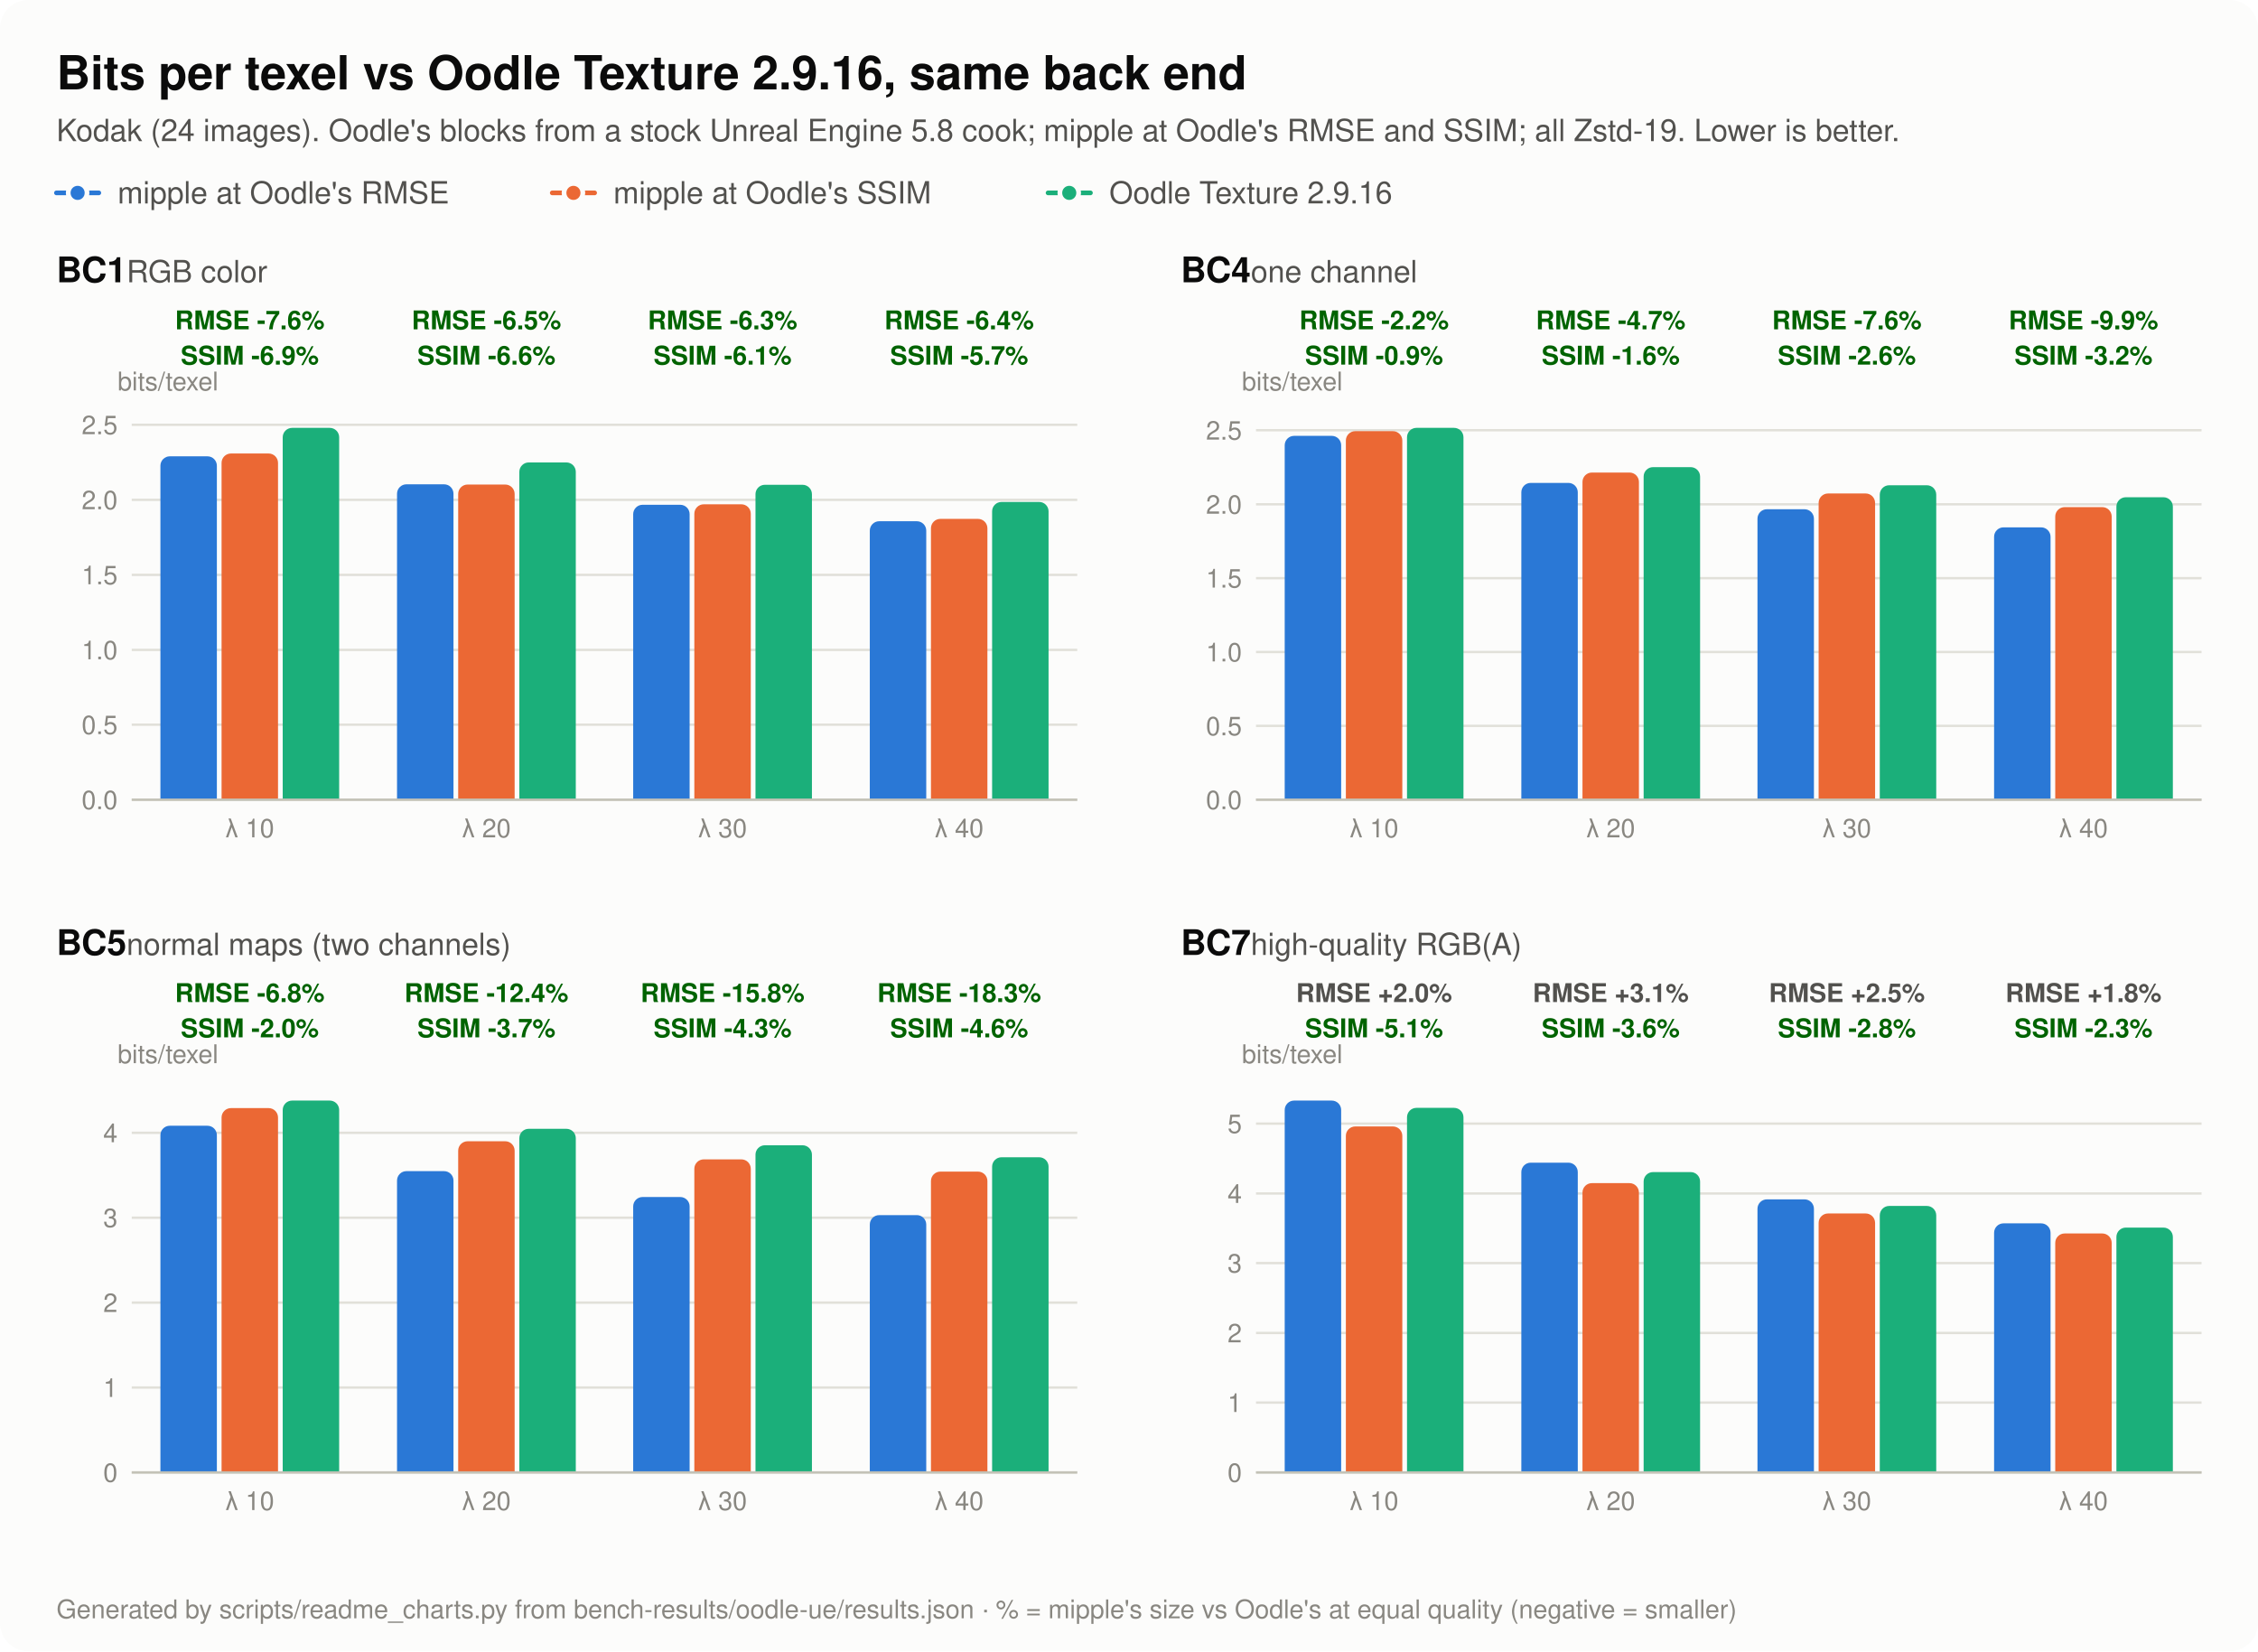
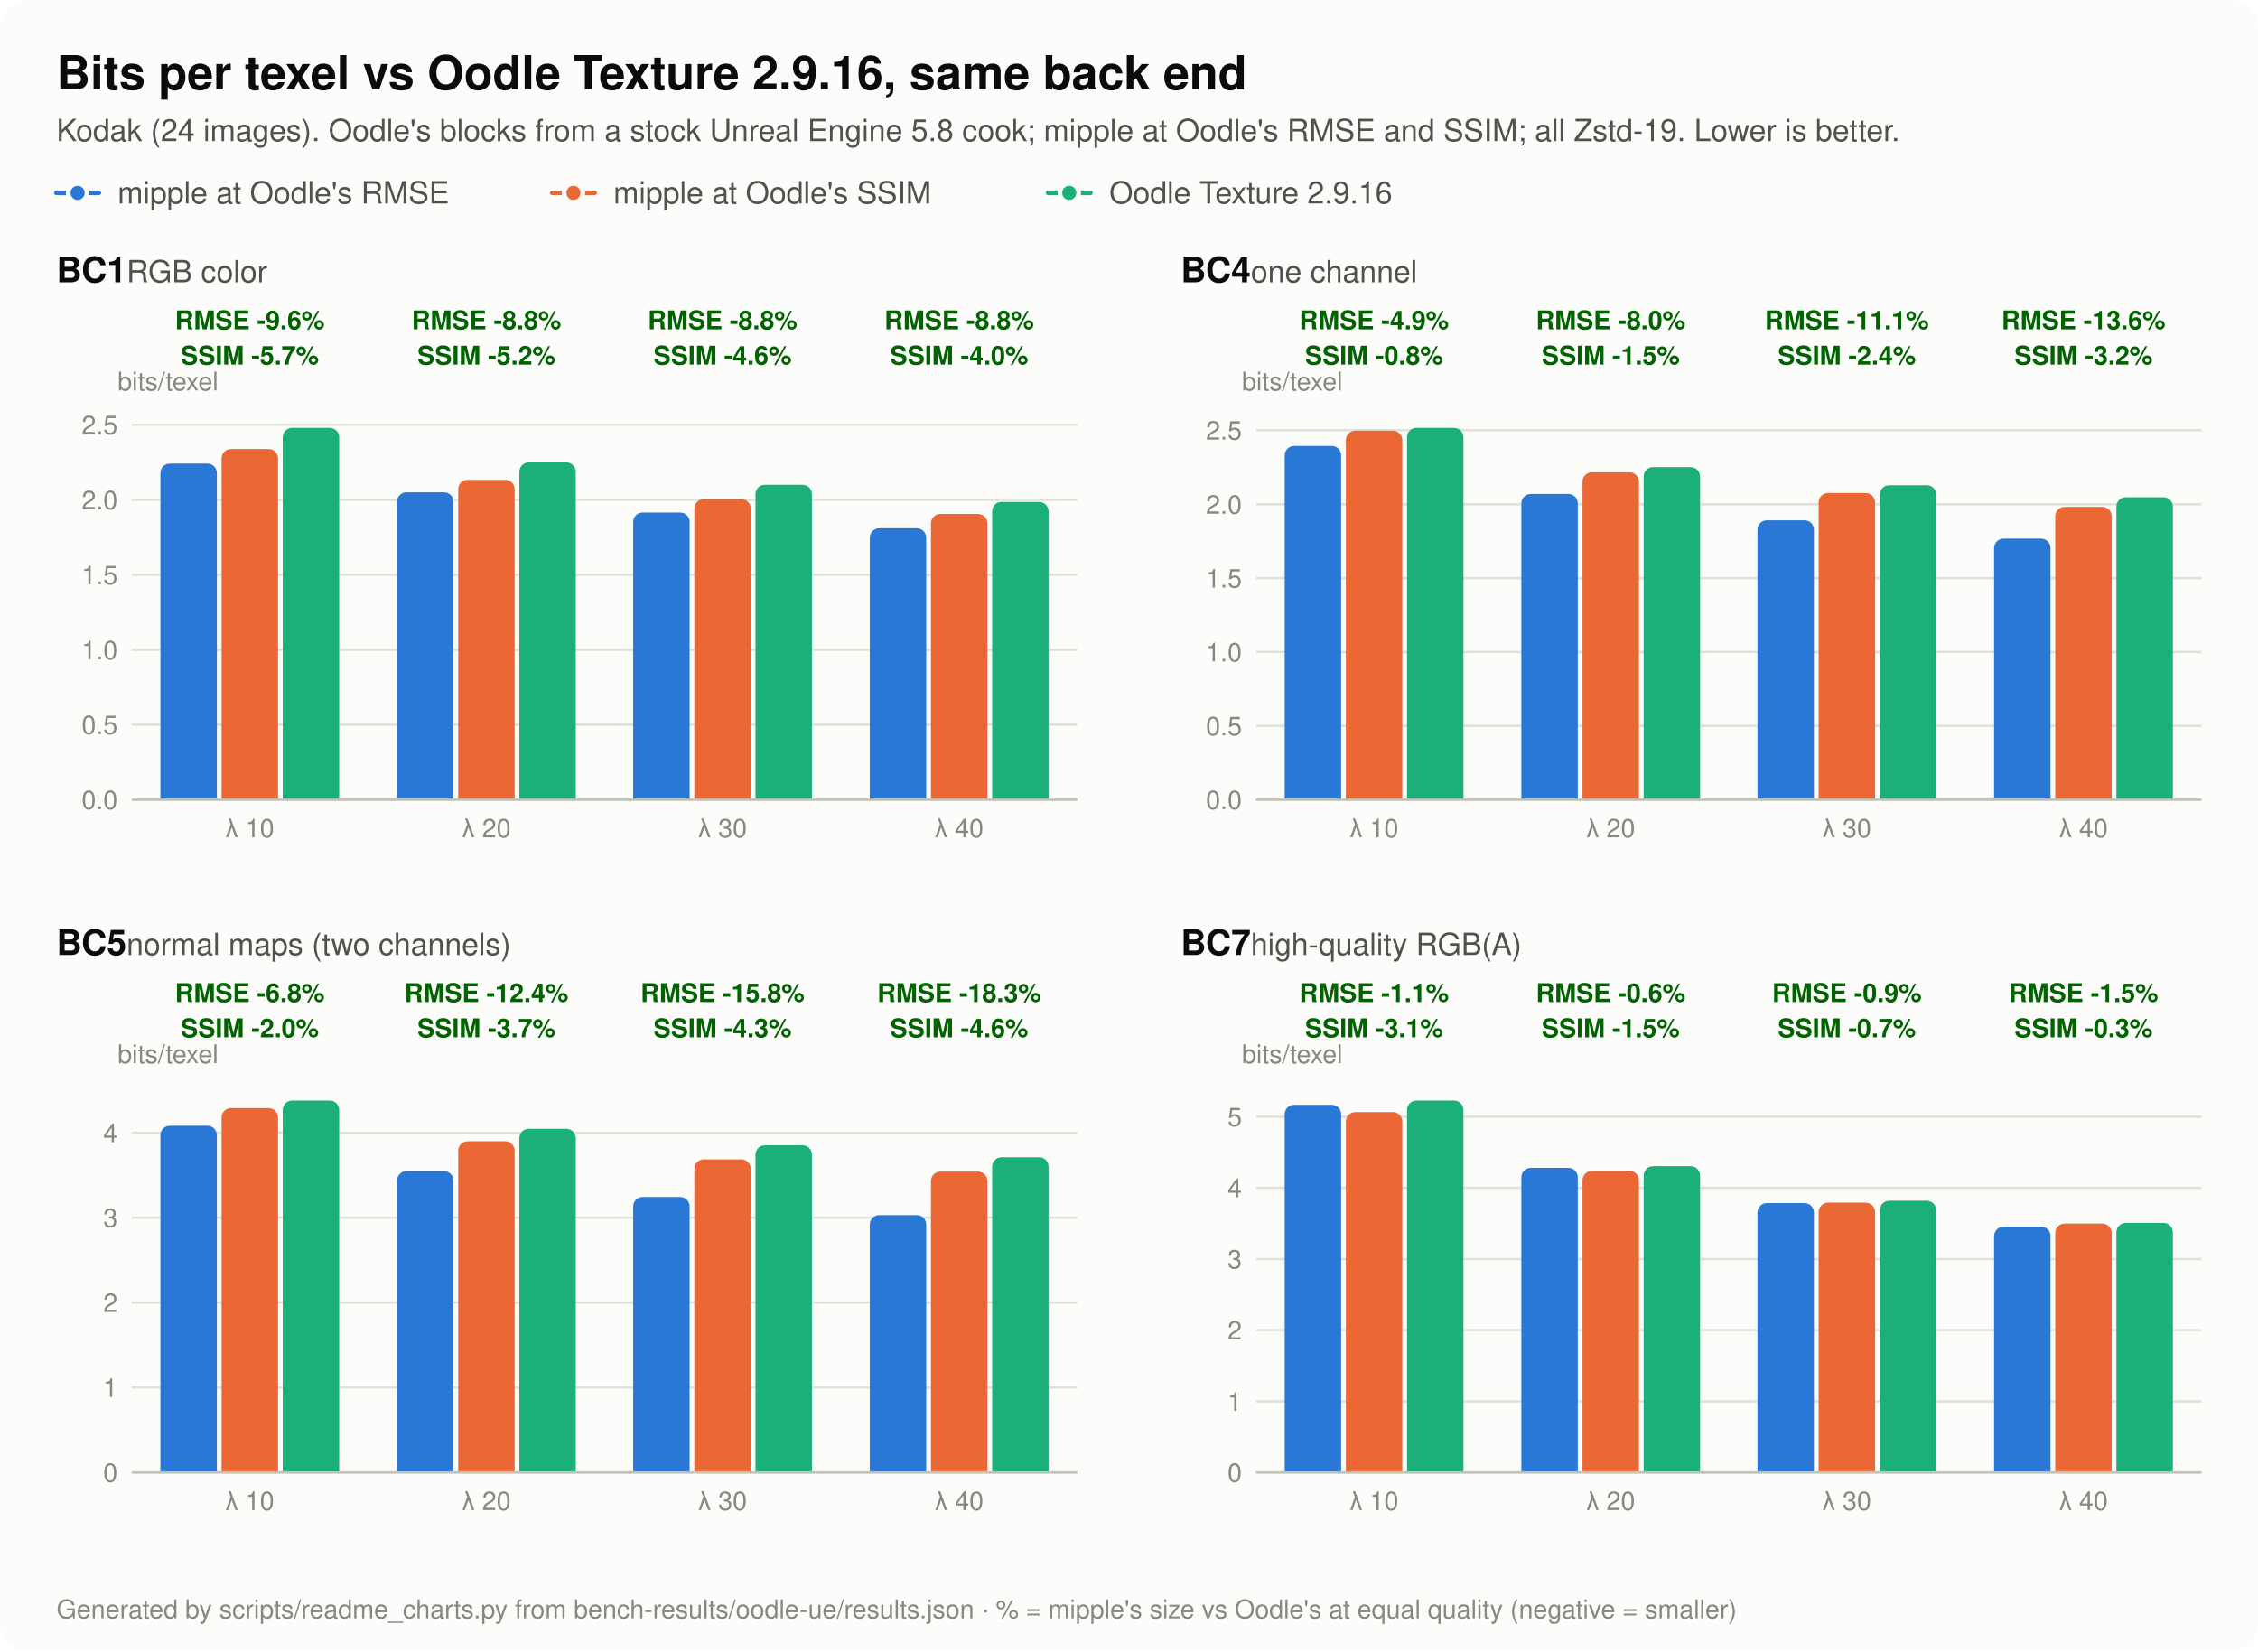
<svg xmlns="http://www.w3.org/2000/svg" width="960" height="702" viewBox="0 0 960 702" role="img" aria-labelledby="t d">
  <style>
  .bg { fill: #fcfcfb; } .ink { fill: #0b0b0b; } .ink2 { fill: #52514e; } .mute { fill: #898781; }
  .grid { stroke: #e1e0d9; } .axis { stroke: #c3c2b7; } .ring { stroke: #fcfcfb; }
  .s0 { stroke: #2a78d6; } .f0 { fill: #2a78d6; }
  .s1 { stroke: #eb6834; } .f1 { fill: #eb6834; }
  .s2 { stroke: #1baf7a; } .f2 { fill: #1baf7a; }
  .good { fill: #006300; } .wh { stroke: #52514e; }
  @media (prefers-color-scheme: dark) {
    .bg { fill: #1a1a19; } .ink { fill: #f0efec; } .ink2 { fill: #c3c2b7; }
    .grid { stroke: #2c2c2a; } .axis { stroke: #383835; } .ring { stroke: #1a1a19; }
    .s0 { stroke: #3987e5; } .f0 { fill: #3987e5; }
    .s1 { stroke: #d95926; } .f1 { fill: #d95926; }
    .s2 { stroke: #199e70; } .f2 { fill: #199e70; }
    .good { fill: #0ca30c; } .wh { stroke: #c3c2b7; }
  }
  text { font-family: system-ui, -apple-system, "Segoe UI", Helvetica, Arial, sans-serif; }
  .num { font-variant-numeric: tabular-nums; }
</style>
  <rect class="bg" width="960" height="702" rx="12" />
  <text class="ink" x="24" y="38" font-size="20" font-weight="600">Bits per texel vs Oodle Texture 2.9.16, same back end</text>
  <text class="ink2" x="24" y="60" font-size="13">Kodak (24 images). Oodle's blocks from a stock Unreal Engine 5.8 cook; mipple at Oodle's RMSE and SSIM; all Zstd-19. Lower is better.</text>
  <line class="s0" x1="24" y1="82" x2="42" y2="82" stroke-width="2" stroke-linecap="round" />
  <circle class="f0 ring" cx="33" cy="82" r="4" stroke-width="2" />
  <text class="ink2" x="50" y="86.5" font-size="13">mipple at Oodle's RMSE</text>
  <line class="s1" x1="234.8" y1="82" x2="252.8" y2="82" stroke-width="2" stroke-linecap="round" />
  <circle class="f1 ring" cx="243.8" cy="82" r="4" stroke-width="2" />
  <text class="ink2" x="260.8" y="86.5" font-size="13">mipple at Oodle's SSIM</text>
  <line class="s2" x1="445.6" y1="82" x2="463.6" y2="82" stroke-width="2" stroke-linecap="round" />
  <circle class="f2 ring" cx="454.6" cy="82" r="4" stroke-width="2" />
  <text class="ink2" x="471.6" y="86.5" font-size="13">Oodle Texture 2.9.16</text>
  <text class="ink" x="24" y="120" font-size="15" font-weight="600">BC1<tspan class="ink2" font-weight="400" font-size="13">  RGB color</tspan>
  </text>
  <line class="grid" x1="56" x2="458" y1="340.0" y2="340.0" stroke-width="1" />
  <text class="mute num" x="50" y="344.0" font-size="11" text-anchor="end">0.0</text>
  <line class="grid" x1="56" x2="458" y1="308.1" y2="308.1" stroke-width="1" />
  <text class="mute num" x="50" y="312.1" font-size="11" text-anchor="end">0.5</text>
  <line class="grid" x1="56" x2="458" y1="276.3" y2="276.3" stroke-width="1" />
  <text class="mute num" x="50" y="280.3" font-size="11" text-anchor="end">1.0</text>
  <line class="grid" x1="56" x2="458" y1="244.4" y2="244.4" stroke-width="1" />
  <text class="mute num" x="50" y="248.4" font-size="11" text-anchor="end">1.5</text>
  <line class="grid" x1="56" x2="458" y1="212.5" y2="212.5" stroke-width="1" />
  <text class="mute num" x="50" y="216.5" font-size="11" text-anchor="end">2.0</text>
  <line class="grid" x1="56" x2="458" y1="180.6" y2="180.6" stroke-width="1" />
  <text class="mute num" x="50" y="184.6" font-size="11" text-anchor="end">2.5</text>
  <text class="mute" x="50" y="166" font-size="11" text-anchor="start">bits/texel</text>
-   <path class="f0" d="M68.2,340 V198.0 a4,4 0 0 1 4,-4 h16.0 a4,4 0 0 1 4,4 V340 z" />
-   <path class="f1" d="M94.2,340 V196.8 a4,4 0 0 1 4,-4 h16.0 a4,4 0 0 1 4,4 V340 z" />
+   <path class="f0" d="M68.2,340 V201.1 a4,4 0 0 1 4,-4 h16.0 a4,4 0 0 1 4,4 V340 z" />
+   <path class="f1" d="M94.2,340 V194.9 a4,4 0 0 1 4,-4 h16.0 a4,4 0 0 1 4,4 V340 z" />
  <path class="f2" d="M120.2,340 V185.9 a4,4 0 0 1 4,-4 h16.0 a4,4 0 0 1 4,4 V340 z" />
-   <text class="good num" x="106.2" y="140" font-size="11" font-weight="600" text-anchor="middle">RMSE -7.6%</text>
-   <text class="good num" x="106.2" y="155" font-size="11" font-weight="600" text-anchor="middle">SSIM -6.9%</text>
+   <text class="good num" x="106.2" y="140" font-size="11" font-weight="600" text-anchor="middle">RMSE -9.6%</text>
+   <text class="good num" x="106.2" y="155" font-size="11" font-weight="600" text-anchor="middle">SSIM -5.7%</text>
  <text class="mute num" x="106.2" y="356" font-size="11" text-anchor="middle">λ 10</text>
-   <path class="f0" d="M168.8,340 V209.9 a4,4 0 0 1 4,-4 h16.0 a4,4 0 0 1 4,4 V340 z" />
-   <path class="f1" d="M194.8,340 V210.0 a4,4 0 0 1 4,-4 h16.0 a4,4 0 0 1 4,4 V340 z" />
+   <path class="f0" d="M168.8,340 V213.3 a4,4 0 0 1 4,-4 h16.0 a4,4 0 0 1 4,4 V340 z" />
+   <path class="f1" d="M194.8,340 V208.0 a4,4 0 0 1 4,-4 h16.0 a4,4 0 0 1 4,4 V340 z" />
  <path class="f2" d="M220.8,340 V200.6 a4,4 0 0 1 4,-4 h16.0 a4,4 0 0 1 4,4 V340 z" />
-   <text class="good num" x="206.8" y="140" font-size="11" font-weight="600" text-anchor="middle">RMSE -6.5%</text>
-   <text class="good num" x="206.8" y="155" font-size="11" font-weight="600" text-anchor="middle">SSIM -6.6%</text>
+   <text class="good num" x="206.8" y="140" font-size="11" font-weight="600" text-anchor="middle">RMSE -8.8%</text>
+   <text class="good num" x="206.8" y="155" font-size="11" font-weight="600" text-anchor="middle">SSIM -5.2%</text>
  <text class="mute num" x="206.8" y="356" font-size="11" text-anchor="middle">λ 20</text>
-   <path class="f0" d="M269.2,340 V218.6 a4,4 0 0 1 4,-4 h16.0 a4,4 0 0 1 4,4 V340 z" />
-   <path class="f1" d="M295.2,340 V218.4 a4,4 0 0 1 4,-4 h16.0 a4,4 0 0 1 4,4 V340 z" />
+   <path class="f0" d="M269.2,340 V221.9 a4,4 0 0 1 4,-4 h16.0 a4,4 0 0 1 4,4 V340 z" />
+   <path class="f1" d="M295.2,340 V216.2 a4,4 0 0 1 4,-4 h16.0 a4,4 0 0 1 4,4 V340 z" />
  <path class="f2" d="M321.2,340 V210.1 a4,4 0 0 1 4,-4 h16.0 a4,4 0 0 1 4,4 V340 z" />
-   <text class="good num" x="307.2" y="140" font-size="11" font-weight="600" text-anchor="middle">RMSE -6.3%</text>
-   <text class="good num" x="307.2" y="155" font-size="11" font-weight="600" text-anchor="middle">SSIM -6.1%</text>
+   <text class="good num" x="307.2" y="140" font-size="11" font-weight="600" text-anchor="middle">RMSE -8.8%</text>
+   <text class="good num" x="307.2" y="155" font-size="11" font-weight="600" text-anchor="middle">SSIM -4.6%</text>
  <text class="mute num" x="307.2" y="356" font-size="11" text-anchor="middle">λ 30</text>
-   <path class="f0" d="M369.8,340 V225.6 a4,4 0 0 1 4,-4 h16.0 a4,4 0 0 1 4,4 V340 z" />
-   <path class="f1" d="M395.8,340 V224.6 a4,4 0 0 1 4,-4 h16.0 a4,4 0 0 1 4,4 V340 z" />
+   <path class="f0" d="M369.8,340 V228.6 a4,4 0 0 1 4,-4 h16.0 a4,4 0 0 1 4,4 V340 z" />
+   <path class="f1" d="M395.8,340 V222.5 a4,4 0 0 1 4,-4 h16.0 a4,4 0 0 1 4,4 V340 z" />
  <path class="f2" d="M421.8,340 V217.4 a4,4 0 0 1 4,-4 h16.0 a4,4 0 0 1 4,4 V340 z" />
-   <text class="good num" x="407.8" y="140" font-size="11" font-weight="600" text-anchor="middle">RMSE -6.4%</text>
-   <text class="good num" x="407.8" y="155" font-size="11" font-weight="600" text-anchor="middle">SSIM -5.7%</text>
+   <text class="good num" x="407.8" y="140" font-size="11" font-weight="600" text-anchor="middle">RMSE -8.8%</text>
+   <text class="good num" x="407.8" y="155" font-size="11" font-weight="600" text-anchor="middle">SSIM -4.0%</text>
  <text class="mute num" x="407.8" y="356" font-size="11" text-anchor="middle">λ 40</text>
  <line class="axis" x1="56" x2="458" y1="340" y2="340" stroke-width="1" />
  <text class="ink" x="502" y="120" font-size="15" font-weight="600">BC4<tspan class="ink2" font-weight="400" font-size="13">  one channel</tspan>
  </text>
  <line class="grid" x1="534" x2="936" y1="340.0" y2="340.0" stroke-width="1" />
  <text class="mute num" x="528" y="344.0" font-size="11" text-anchor="end">0.0</text>
  <line class="grid" x1="534" x2="936" y1="308.6" y2="308.6" stroke-width="1" />
  <text class="mute num" x="528" y="312.6" font-size="11" text-anchor="end">0.5</text>
  <line class="grid" x1="534" x2="936" y1="277.2" y2="277.2" stroke-width="1" />
  <text class="mute num" x="528" y="281.2" font-size="11" text-anchor="end">1.0</text>
  <line class="grid" x1="534" x2="936" y1="245.8" y2="245.8" stroke-width="1" />
  <text class="mute num" x="528" y="249.8" font-size="11" text-anchor="end">1.5</text>
  <line class="grid" x1="534" x2="936" y1="214.4" y2="214.4" stroke-width="1" />
  <text class="mute num" x="528" y="218.4" font-size="11" text-anchor="end">2.0</text>
  <line class="grid" x1="534" x2="936" y1="182.9" y2="182.9" stroke-width="1" />
  <text class="mute num" x="528" y="186.9" font-size="11" text-anchor="end">2.5</text>
  <text class="mute" x="528" y="166" font-size="11" text-anchor="start">bits/texel</text>
-   <path class="f0" d="M546.2,340 V189.3 a4,4 0 0 1 4,-4 h16.0 a4,4 0 0 1 4,4 V340 z" />
-   <path class="f1" d="M572.2,340 V187.3 a4,4 0 0 1 4,-4 h16.0 a4,4 0 0 1 4,4 V340 z" />
+   <path class="f0" d="M546.2,340 V193.6 a4,4 0 0 1 4,-4 h16.0 a4,4 0 0 1 4,4 V340 z" />
+   <path class="f1" d="M572.2,340 V187.1 a4,4 0 0 1 4,-4 h16.0 a4,4 0 0 1 4,4 V340 z" />
  <path class="f2" d="M598.2,340 V185.9 a4,4 0 0 1 4,-4 h16.0 a4,4 0 0 1 4,4 V340 z" />
-   <text class="good num" x="584.2" y="140" font-size="11" font-weight="600" text-anchor="middle">RMSE -2.2%</text>
-   <text class="good num" x="584.2" y="155" font-size="11" font-weight="600" text-anchor="middle">SSIM -0.9%</text>
+   <text class="good num" x="584.2" y="140" font-size="11" font-weight="600" text-anchor="middle">RMSE -4.9%</text>
+   <text class="good num" x="584.2" y="155" font-size="11" font-weight="600" text-anchor="middle">SSIM -0.8%</text>
  <text class="mute num" x="584.2" y="356" font-size="11" text-anchor="middle">λ 10</text>
-   <path class="f0" d="M646.8,340 V209.3 a4,4 0 0 1 4,-4 h16.0 a4,4 0 0 1 4,4 V340 z" />
-   <path class="f1" d="M672.8,340 V204.9 a4,4 0 0 1 4,-4 h16.0 a4,4 0 0 1 4,4 V340 z" />
+   <path class="f0" d="M646.8,340 V214.0 a4,4 0 0 1 4,-4 h16.0 a4,4 0 0 1 4,4 V340 z" />
+   <path class="f1" d="M672.8,340 V204.8 a4,4 0 0 1 4,-4 h16.0 a4,4 0 0 1 4,4 V340 z" />
  <path class="f2" d="M698.8,340 V202.6 a4,4 0 0 1 4,-4 h16.0 a4,4 0 0 1 4,4 V340 z" />
-   <text class="good num" x="684.8" y="140" font-size="11" font-weight="600" text-anchor="middle">RMSE -4.7%</text>
-   <text class="good num" x="684.8" y="155" font-size="11" font-weight="600" text-anchor="middle">SSIM -1.6%</text>
+   <text class="good num" x="684.8" y="140" font-size="11" font-weight="600" text-anchor="middle">RMSE -8.0%</text>
+   <text class="good num" x="684.8" y="155" font-size="11" font-weight="600" text-anchor="middle">SSIM -1.5%</text>
  <text class="mute num" x="684.8" y="356" font-size="11" text-anchor="middle">λ 20</text>
-   <path class="f0" d="M747.2,340 V220.5 a4,4 0 0 1 4,-4 h16.0 a4,4 0 0 1 4,4 V340 z" />
-   <path class="f1" d="M773.2,340 V213.8 a4,4 0 0 1 4,-4 h16.0 a4,4 0 0 1 4,4 V340 z" />
+   <path class="f0" d="M747.2,340 V225.2 a4,4 0 0 1 4,-4 h16.0 a4,4 0 0 1 4,4 V340 z" />
+   <path class="f1" d="M773.2,340 V213.6 a4,4 0 0 1 4,-4 h16.0 a4,4 0 0 1 4,4 V340 z" />
  <path class="f2" d="M799.2,340 V210.3 a4,4 0 0 1 4,-4 h16.0 a4,4 0 0 1 4,4 V340 z" />
-   <text class="good num" x="785.2" y="140" font-size="11" font-weight="600" text-anchor="middle">RMSE -7.6%</text>
-   <text class="good num" x="785.2" y="155" font-size="11" font-weight="600" text-anchor="middle">SSIM -2.6%</text>
+   <text class="good num" x="785.2" y="140" font-size="11" font-weight="600" text-anchor="middle">RMSE -11.1%</text>
+   <text class="good num" x="785.2" y="155" font-size="11" font-weight="600" text-anchor="middle">SSIM -2.4%</text>
  <text class="mute num" x="785.2" y="356" font-size="11" text-anchor="middle">λ 30</text>
-   <path class="f0" d="M847.8,340 V228.2 a4,4 0 0 1 4,-4 h16.0 a4,4 0 0 1 4,4 V340 z" />
-   <path class="f1" d="M873.8,340 V219.6 a4,4 0 0 1 4,-4 h16.0 a4,4 0 0 1 4,4 V340 z" />
+   <path class="f0" d="M847.8,340 V233.0 a4,4 0 0 1 4,-4 h16.0 a4,4 0 0 1 4,4 V340 z" />
+   <path class="f1" d="M873.8,340 V219.5 a4,4 0 0 1 4,-4 h16.0 a4,4 0 0 1 4,4 V340 z" />
  <path class="f2" d="M899.8,340 V215.4 a4,4 0 0 1 4,-4 h16.0 a4,4 0 0 1 4,4 V340 z" />
-   <text class="good num" x="885.8" y="140" font-size="11" font-weight="600" text-anchor="middle">RMSE -9.9%</text>
+   <text class="good num" x="885.8" y="140" font-size="11" font-weight="600" text-anchor="middle">RMSE -13.6%</text>
  <text class="good num" x="885.8" y="155" font-size="11" font-weight="600" text-anchor="middle">SSIM -3.2%</text>
  <text class="mute num" x="885.8" y="356" font-size="11" text-anchor="middle">λ 40</text>
  <line class="axis" x1="534" x2="936" y1="340" y2="340" stroke-width="1" />
  <text class="ink" x="24" y="406" font-size="15" font-weight="600">BC5<tspan class="ink2" font-weight="400" font-size="13">  normal maps (two channels)</tspan>
  </text>
  <line class="grid" x1="56" x2="458" y1="626.0" y2="626.0" stroke-width="1" />
  <text class="mute num" x="50" y="630.0" font-size="11" text-anchor="end">0</text>
  <line class="grid" x1="56" x2="458" y1="589.9" y2="589.9" stroke-width="1" />
  <text class="mute num" x="50" y="593.9" font-size="11" text-anchor="end">1</text>
  <line class="grid" x1="56" x2="458" y1="553.8" y2="553.8" stroke-width="1" />
  <text class="mute num" x="50" y="557.8" font-size="11" text-anchor="end">2</text>
  <line class="grid" x1="56" x2="458" y1="517.7" y2="517.7" stroke-width="1" />
  <text class="mute num" x="50" y="521.7" font-size="11" text-anchor="end">3</text>
  <line class="grid" x1="56" x2="458" y1="481.6" y2="481.6" stroke-width="1" />
  <text class="mute num" x="50" y="485.6" font-size="11" text-anchor="end">4</text>
  <text class="mute" x="50" y="452" font-size="11" text-anchor="start">bits/texel</text>
  <path class="f0" d="M68.2,626 V482.6 a4,4 0 0 1 4,-4 h16.0 a4,4 0 0 1 4,4 V626 z" />
  <path class="f1" d="M94.2,626 V475.1 a4,4 0 0 1 4,-4 h16.0 a4,4 0 0 1 4,4 V626 z" />
  <path class="f2" d="M120.2,626 V471.9 a4,4 0 0 1 4,-4 h16.0 a4,4 0 0 1 4,4 V626 z" />
  <text class="good num" x="106.2" y="426" font-size="11" font-weight="600" text-anchor="middle">RMSE -6.8%</text>
  <text class="good num" x="106.2" y="441" font-size="11" font-weight="600" text-anchor="middle">SSIM -2.0%</text>
  <text class="mute num" x="106.2" y="642" font-size="11" text-anchor="middle">λ 10</text>
  <path class="f0" d="M168.8,626 V501.9 a4,4 0 0 1 4,-4 h16.0 a4,4 0 0 1 4,4 V626 z" />
  <path class="f1" d="M194.8,626 V489.2 a4,4 0 0 1 4,-4 h16.0 a4,4 0 0 1 4,4 V626 z" />
  <path class="f2" d="M220.8,626 V483.9 a4,4 0 0 1 4,-4 h16.0 a4,4 0 0 1 4,4 V626 z" />
  <text class="good num" x="206.8" y="426" font-size="11" font-weight="600" text-anchor="middle">RMSE -12.4%</text>
  <text class="good num" x="206.8" y="441" font-size="11" font-weight="600" text-anchor="middle">SSIM -3.7%</text>
  <text class="mute num" x="206.8" y="642" font-size="11" text-anchor="middle">λ 20</text>
  <path class="f0" d="M269.2,626 V512.9 a4,4 0 0 1 4,-4 h16.0 a4,4 0 0 1 4,4 V626 z" />
  <path class="f1" d="M295.2,626 V496.9 a4,4 0 0 1 4,-4 h16.0 a4,4 0 0 1 4,4 V626 z" />
  <path class="f2" d="M321.2,626 V490.9 a4,4 0 0 1 4,-4 h16.0 a4,4 0 0 1 4,4 V626 z" />
  <text class="good num" x="307.2" y="426" font-size="11" font-weight="600" text-anchor="middle">RMSE -15.8%</text>
  <text class="good num" x="307.2" y="441" font-size="11" font-weight="600" text-anchor="middle">SSIM -4.3%</text>
  <text class="mute num" x="307.2" y="642" font-size="11" text-anchor="middle">λ 30</text>
  <path class="f0" d="M369.8,626 V520.6 a4,4 0 0 1 4,-4 h16.0 a4,4 0 0 1 4,4 V626 z" />
  <path class="f1" d="M395.8,626 V502.1 a4,4 0 0 1 4,-4 h16.0 a4,4 0 0 1 4,4 V626 z" />
  <path class="f2" d="M421.8,626 V496.0 a4,4 0 0 1 4,-4 h16.0 a4,4 0 0 1 4,4 V626 z" />
  <text class="good num" x="407.8" y="426" font-size="11" font-weight="600" text-anchor="middle">RMSE -18.3%</text>
  <text class="good num" x="407.8" y="441" font-size="11" font-weight="600" text-anchor="middle">SSIM -4.6%</text>
  <text class="mute num" x="407.8" y="642" font-size="11" text-anchor="middle">λ 40</text>
  <line class="axis" x1="56" x2="458" y1="626" y2="626" stroke-width="1" />
  <text class="ink" x="502" y="406" font-size="15" font-weight="600">BC7<tspan class="ink2" font-weight="400" font-size="13">  high-quality RGB(A)</tspan>
  </text>
  <line class="grid" x1="534" x2="936" y1="626.0" y2="626.0" stroke-width="1" />
  <text class="mute num" x="528" y="630.0" font-size="11" text-anchor="end">0</text>
-   <line class="grid" x1="534" x2="936" y1="596.3" y2="596.3" stroke-width="1" />
-   <text class="mute num" x="528" y="600.3" font-size="11" text-anchor="end">1</text>
-   <line class="grid" x1="534" x2="936" y1="566.7" y2="566.7" stroke-width="1" />
-   <text class="mute num" x="528" y="570.7" font-size="11" text-anchor="end">2</text>
-   <line class="grid" x1="534" x2="936" y1="537.0" y2="537.0" stroke-width="1" />
-   <text class="mute num" x="528" y="541.0" font-size="11" text-anchor="end">3</text>
-   <line class="grid" x1="534" x2="936" y1="507.4" y2="507.4" stroke-width="1" />
-   <text class="mute num" x="528" y="511.4" font-size="11" text-anchor="end">4</text>
-   <line class="grid" x1="534" x2="936" y1="477.7" y2="477.7" stroke-width="1" />
-   <text class="mute num" x="528" y="481.7" font-size="11" text-anchor="end">5</text>
+   <line class="grid" x1="534" x2="936" y1="595.8" y2="595.8" stroke-width="1" />
+   <text class="mute num" x="528" y="599.8" font-size="11" text-anchor="end">1</text>
+   <line class="grid" x1="534" x2="936" y1="565.5" y2="565.5" stroke-width="1" />
+   <text class="mute num" x="528" y="569.5" font-size="11" text-anchor="end">2</text>
+   <line class="grid" x1="534" x2="936" y1="535.3" y2="535.3" stroke-width="1" />
+   <text class="mute num" x="528" y="539.3" font-size="11" text-anchor="end">3</text>
+   <line class="grid" x1="534" x2="936" y1="505.0" y2="505.0" stroke-width="1" />
+   <text class="mute num" x="528" y="509.0" font-size="11" text-anchor="end">4</text>
+   <line class="grid" x1="534" x2="936" y1="474.8" y2="474.8" stroke-width="1" />
+   <text class="mute num" x="528" y="478.8" font-size="11" text-anchor="end">5</text>
  <text class="mute" x="528" y="452" font-size="11" text-anchor="start">bits/texel</text>
-   <path class="f0" d="M546.2,626 V471.9 a4,4 0 0 1 4,-4 h16.0 a4,4 0 0 1 4,4 V626 z" />
-   <path class="f1" d="M572.2,626 V482.9 a4,4 0 0 1 4,-4 h16.0 a4,4 0 0 1 4,4 V626 z" />
-   <path class="f2" d="M598.2,626 V475.0 a4,4 0 0 1 4,-4 h16.0 a4,4 0 0 1 4,4 V626 z" />
-   <text class="ink2 num" x="584.2" y="426" font-size="11" font-weight="600" text-anchor="middle">RMSE +2.0%</text>
-   <text class="good num" x="584.2" y="441" font-size="11" font-weight="600" text-anchor="middle">SSIM -5.1%</text>
+   <path class="f0" d="M546.2,626 V473.7 a4,4 0 0 1 4,-4 h16.0 a4,4 0 0 1 4,4 V626 z" />
+   <path class="f1" d="M572.2,626 V476.8 a4,4 0 0 1 4,-4 h16.0 a4,4 0 0 1 4,4 V626 z" />
+   <path class="f2" d="M598.2,626 V471.9 a4,4 0 0 1 4,-4 h16.0 a4,4 0 0 1 4,4 V626 z" />
+   <text class="good num" x="584.2" y="426" font-size="11" font-weight="600" text-anchor="middle">RMSE -1.1%</text>
+   <text class="good num" x="584.2" y="441" font-size="11" font-weight="600" text-anchor="middle">SSIM -3.1%</text>
  <text class="mute num" x="584.2" y="642" font-size="11" text-anchor="middle">λ 10</text>
-   <path class="f0" d="M646.8,626 V498.3 a4,4 0 0 1 4,-4 h16.0 a4,4 0 0 1 4,4 V626 z" />
-   <path class="f1" d="M672.8,626 V507.0 a4,4 0 0 1 4,-4 h16.0 a4,4 0 0 1 4,4 V626 z" />
-   <path class="f2" d="M698.8,626 V502.3 a4,4 0 0 1 4,-4 h16.0 a4,4 0 0 1 4,4 V626 z" />
-   <text class="ink2 num" x="684.8" y="426" font-size="11" font-weight="600" text-anchor="middle">RMSE +3.1%</text>
-   <text class="good num" x="684.8" y="441" font-size="11" font-weight="600" text-anchor="middle">SSIM -3.6%</text>
+   <path class="f0" d="M646.8,626 V500.5 a4,4 0 0 1 4,-4 h16.0 a4,4 0 0 1 4,4 V626 z" />
+   <path class="f1" d="M672.8,626 V501.8 a4,4 0 0 1 4,-4 h16.0 a4,4 0 0 1 4,4 V626 z" />
+   <path class="f2" d="M698.8,626 V499.8 a4,4 0 0 1 4,-4 h16.0 a4,4 0 0 1 4,4 V626 z" />
+   <text class="good num" x="684.8" y="426" font-size="11" font-weight="600" text-anchor="middle">RMSE -0.6%</text>
+   <text class="good num" x="684.8" y="441" font-size="11" font-weight="600" text-anchor="middle">SSIM -1.5%</text>
  <text class="mute num" x="684.8" y="642" font-size="11" text-anchor="middle">λ 20</text>
-   <path class="f0" d="M747.2,626 V513.9 a4,4 0 0 1 4,-4 h16.0 a4,4 0 0 1 4,4 V626 z" />
-   <path class="f1" d="M773.2,626 V519.9 a4,4 0 0 1 4,-4 h16.0 a4,4 0 0 1 4,4 V626 z" />
-   <path class="f2" d="M799.2,626 V516.7 a4,4 0 0 1 4,-4 h16.0 a4,4 0 0 1 4,4 V626 z" />
-   <text class="ink2 num" x="785.2" y="426" font-size="11" font-weight="600" text-anchor="middle">RMSE +2.5%</text>
-   <text class="good num" x="785.2" y="441" font-size="11" font-weight="600" text-anchor="middle">SSIM -2.8%</text>
+   <path class="f0" d="M747.2,626 V515.5 a4,4 0 0 1 4,-4 h16.0 a4,4 0 0 1 4,4 V626 z" />
+   <path class="f1" d="M773.2,626 V515.3 a4,4 0 0 1 4,-4 h16.0 a4,4 0 0 1 4,4 V626 z" />
+   <path class="f2" d="M799.2,626 V514.5 a4,4 0 0 1 4,-4 h16.0 a4,4 0 0 1 4,4 V626 z" />
+   <text class="good num" x="785.2" y="426" font-size="11" font-weight="600" text-anchor="middle">RMSE -0.9%</text>
+   <text class="good num" x="785.2" y="441" font-size="11" font-weight="600" text-anchor="middle">SSIM -0.7%</text>
  <text class="mute num" x="785.2" y="642" font-size="11" text-anchor="middle">λ 30</text>
-   <path class="f0" d="M847.8,626 V524.1 a4,4 0 0 1 4,-4 h16.0 a4,4 0 0 1 4,4 V626 z" />
-   <path class="f1" d="M873.8,626 V528.4 a4,4 0 0 1 4,-4 h16.0 a4,4 0 0 1 4,4 V626 z" />
-   <path class="f2" d="M899.8,626 V525.9 a4,4 0 0 1 4,-4 h16.0 a4,4 0 0 1 4,4 V626 z" />
-   <text class="ink2 num" x="885.8" y="426" font-size="11" font-weight="600" text-anchor="middle">RMSE +1.8%</text>
-   <text class="good num" x="885.8" y="441" font-size="11" font-weight="600" text-anchor="middle">SSIM -2.3%</text>
+   <path class="f0" d="M847.8,626 V525.5 a4,4 0 0 1 4,-4 h16.0 a4,4 0 0 1 4,4 V626 z" />
+   <path class="f1" d="M873.8,626 V524.2 a4,4 0 0 1 4,-4 h16.0 a4,4 0 0 1 4,4 V626 z" />
+   <path class="f2" d="M899.8,626 V523.9 a4,4 0 0 1 4,-4 h16.0 a4,4 0 0 1 4,4 V626 z" />
+   <text class="good num" x="885.8" y="426" font-size="11" font-weight="600" text-anchor="middle">RMSE -1.5%</text>
+   <text class="good num" x="885.8" y="441" font-size="11" font-weight="600" text-anchor="middle">SSIM -0.3%</text>
  <text class="mute num" x="885.8" y="642" font-size="11" text-anchor="middle">λ 40</text>
  <line class="axis" x1="534" x2="936" y1="626" y2="626" stroke-width="1" />
  <text class="mute" x="24" y="688" font-size="11">Generated by scripts/readme_charts.py from bench-results/oodle-ue/results.json · % = mipple's size vs Oodle's at equal quality (negative = smaller)</text>
</svg>
